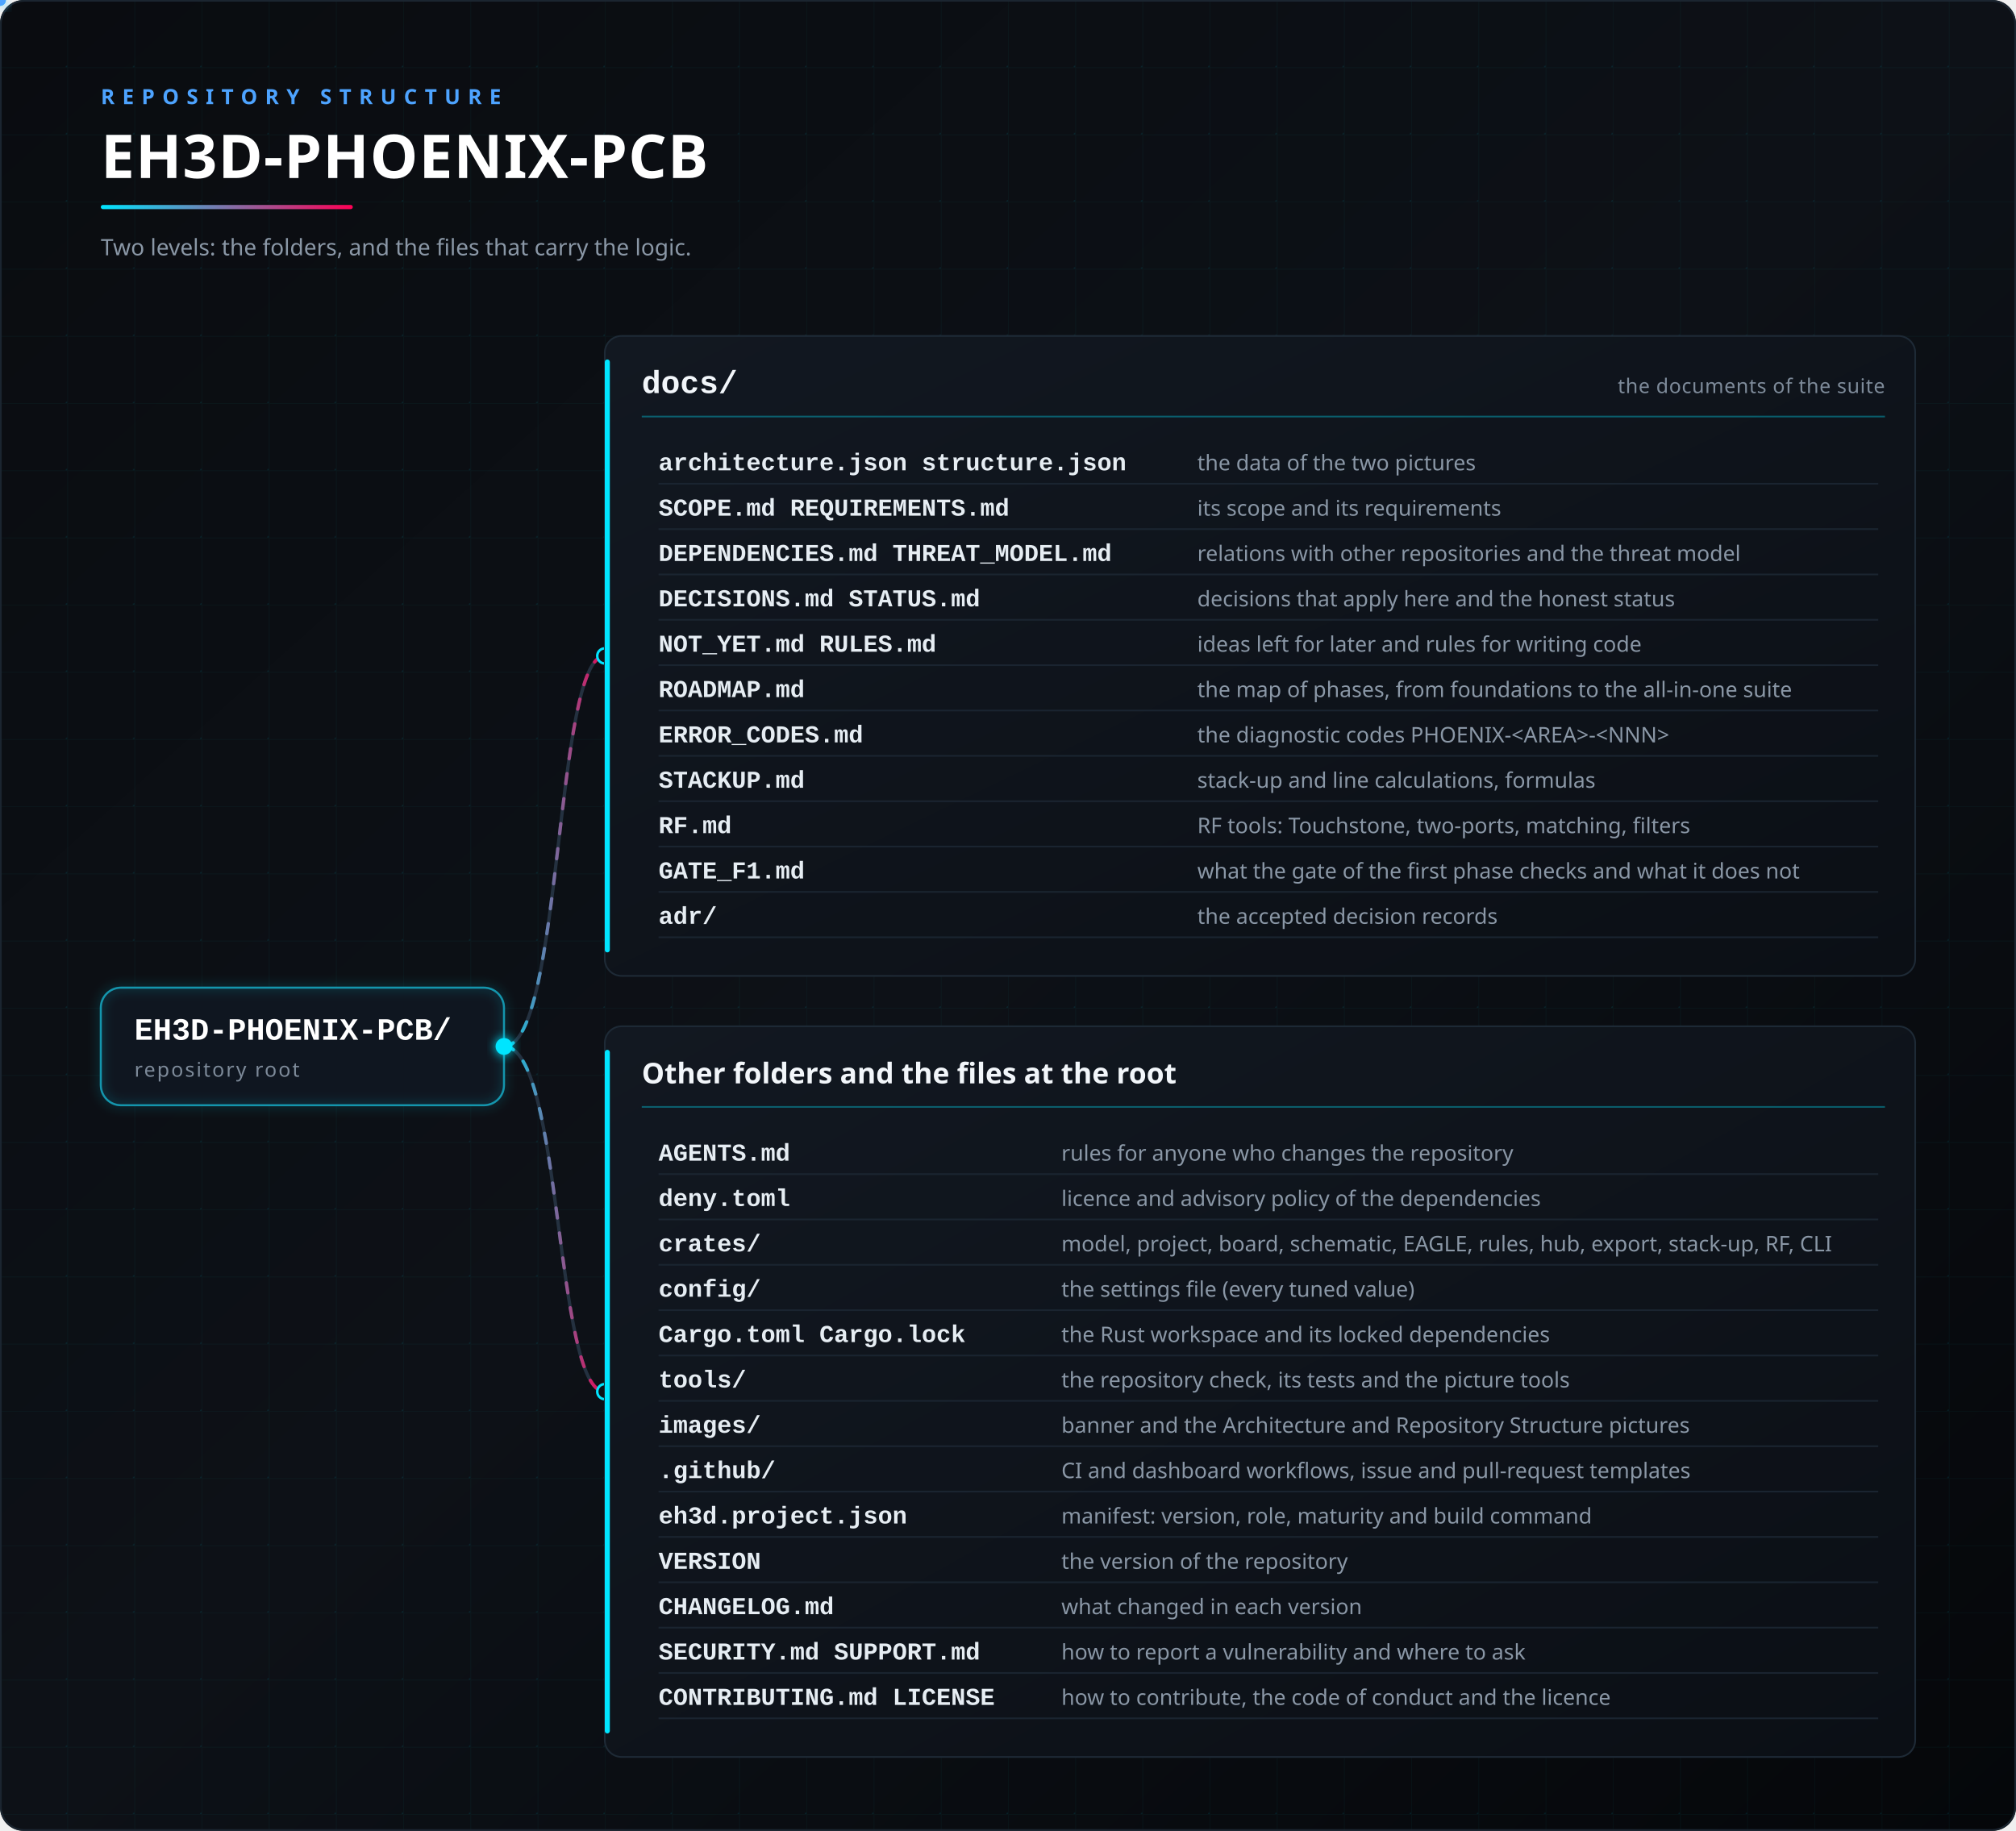
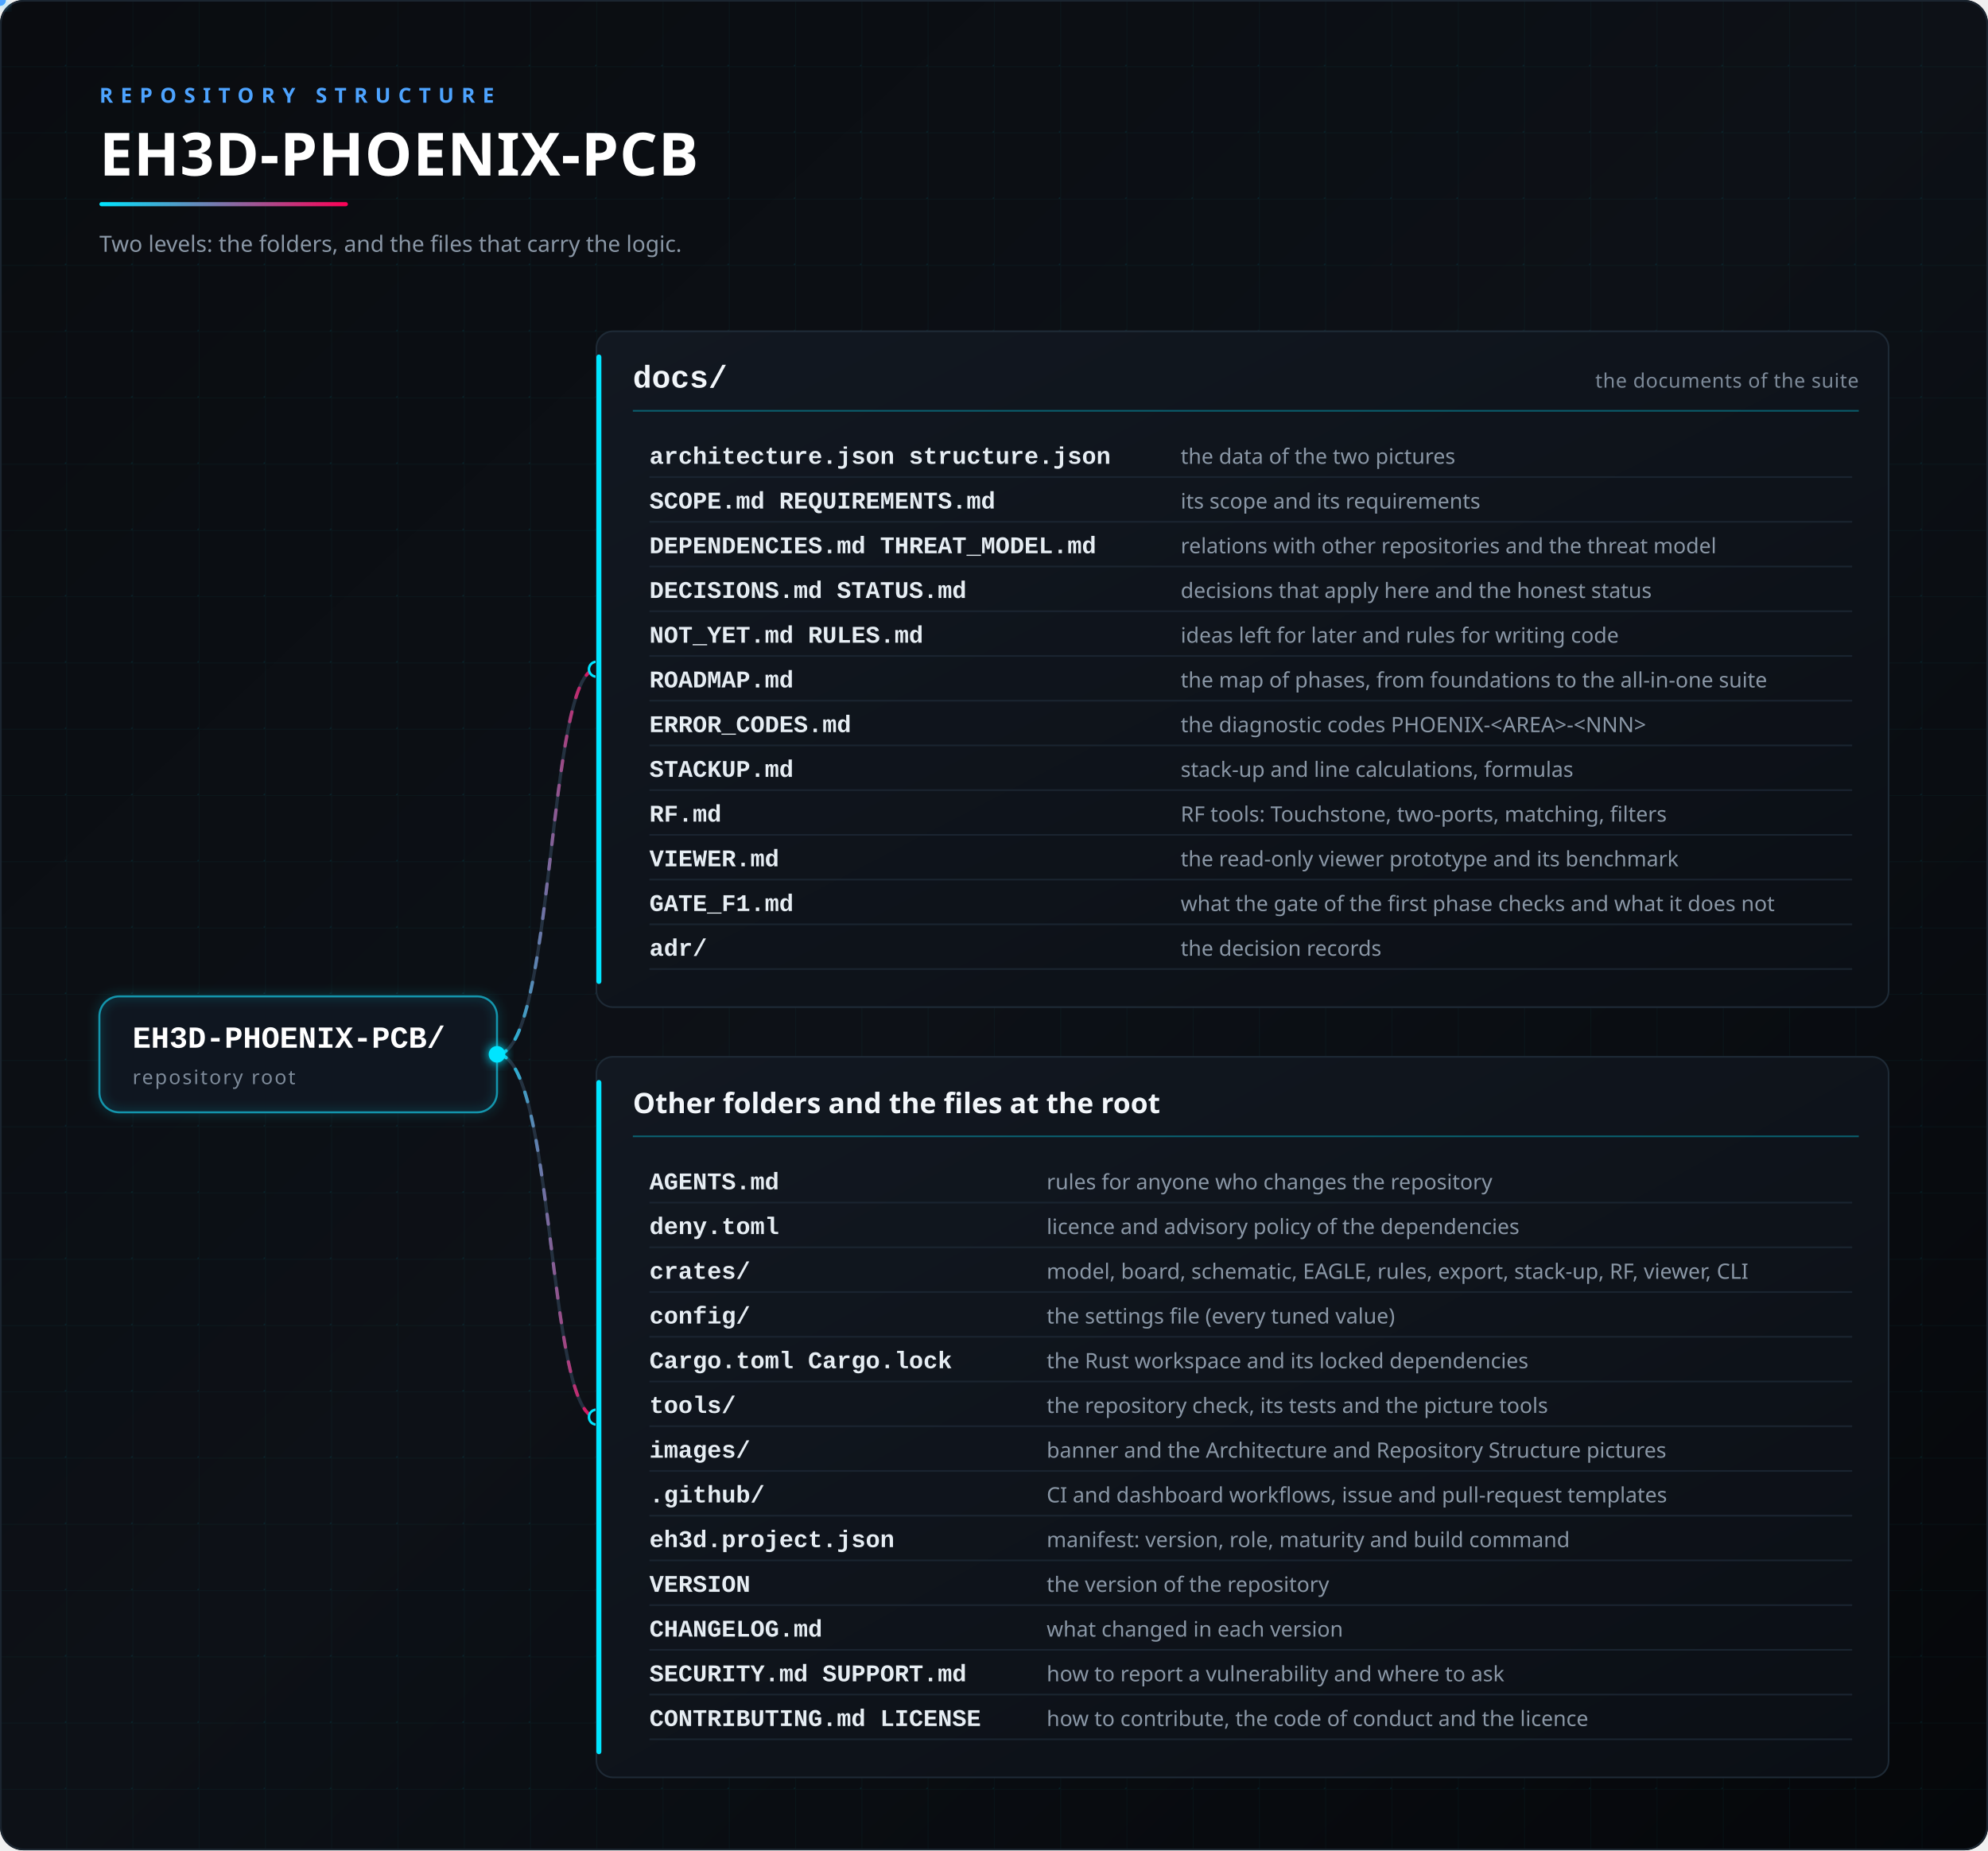
- <svg xmlns="http://www.w3.org/2000/svg" viewBox="0 0 1200 1090" width="100%" role="img" aria-labelledby="t d">
+ <svg xmlns="http://www.w3.org/2000/svg" viewBox="0 0 1200 1117" width="100%" role="img" aria-labelledby="t d">
  <defs>
    <linearGradient id="bg" x1="0" y1="0" x2="1" y2="1">
      <stop offset="0" stop-color="#0A0C10" />
      <stop offset="0.5" stop-color="#0D1117" />
      <stop offset="1" stop-color="#05070A" />
    </linearGradient>
    <linearGradient id="card" x1="0" y1="0" x2="1" y2="1">
      <stop offset="0" stop-color="#121821" />
      <stop offset="1" stop-color="#0B0F15" />
    </linearGradient>
    <linearGradient id="line" x1="0" y1="0" x2="1" y2="0">
      <stop offset="0" stop-color="#00E5FF" />
      <stop offset="1" stop-color="#FF0055" />
    </linearGradient>
    <filter id="glow" x="-50%" y="-50%" width="200%" height="200%">
      <feGaussianBlur stdDeviation="3" result="b" />
      <feMerge>
        <feMergeNode in="b" />
        <feMergeNode in="SourceGraphic" />
      </feMerge>
    </filter>
    <pattern id="grid" width="40" height="40" patternUnits="userSpaceOnUse">
      <path d="M40 0H0V40" fill="none" stroke="#00E5FF" stroke-opacity="0.035" />
      <circle cx="40" cy="40" r="1" fill="#00E5FF" fill-opacity="0.09" />
    </pattern>
  </defs>
-   <rect width="1200" height="1090" rx="14" fill="url(#bg)" />
-   <rect width="1200" height="1090" rx="14" fill="url(#grid)" />
-   <rect x="0.5" y="0.5" width="1199" height="1089" rx="14" fill="none" stroke="#1B2530" />
+   <rect width="1200" height="1117" rx="14" fill="url(#bg)" />
+   <rect width="1200" height="1117" rx="14" fill="url(#grid)" />
+   <rect x="0.5" y="0.5" width="1199" height="1116" rx="14" fill="none" stroke="#1B2530" />
  <text x="60" y="62" font-family="'Segoe UI','Noto Sans','Noto Sans CJK SC','Microsoft YaHei','Yu Gothic','Helvetica Neue',Helvetica,Arial,sans-serif" font-size="12.5" font-weight="600" fill="#4DA3FF" text-anchor="start" letter-spacing="4.5">REPOSITORY STRUCTURE</text>
  <text x="60" y="106" font-family="'Segoe UI','Noto Sans','Noto Sans CJK SC','Microsoft YaHei','Yu Gothic','Helvetica Neue',Helvetica,Arial,sans-serif" font-size="36" font-weight="700" fill="#FFFFFF" text-anchor="start" letter-spacing="0.5">EH3D-PHOENIX-PCB</text>
  <rect x="60" y="122" width="150" height="2.5" rx="1.25" fill="url(#line)">
    <animate attributeName="width" values="40;150;150" keyTimes="0;0.4;1" dur="3s" repeatCount="indefinite" />
  </rect>
  <text x="60" y="152" font-family="'Segoe UI','Noto Sans','Noto Sans CJK SC','Microsoft YaHei','Yu Gothic','Helvetica Neue',Helvetica,Arial,sans-serif" font-size="13.5" font-weight="400" fill="#8A97A6" text-anchor="start">Two levels: the folders, and the files that carry the logic.</text>
-   <path id="c0" d="M300,623 C335,623 330,390.5 360,390.5" fill="none" stroke="#243140" stroke-width="2" />
-   <path d="M300,623 C335,623 330,390.5 360,390.5" fill="none" stroke="url(#line)" stroke-width="2" stroke-linecap="round" stroke-dasharray="6 9" opacity="0.9">
+   <path id="c0" d="M300,636.5 C335,636.5 330,404 360,404" fill="none" stroke="#243140" stroke-width="2" />
+   <path d="M300,636.5 C335,636.5 330,404 360,404" fill="none" stroke="url(#line)" stroke-width="2" stroke-linecap="round" stroke-dasharray="6 9" opacity="0.9">
    <animate attributeName="stroke-dashoffset" from="0" to="-30" dur="1.6s" repeatCount="indefinite" />
  </path>
-   <circle cx="360" cy="390.5" r="4.5" fill="#0D1117" stroke="#00E5FF" stroke-width="1.5" />
-   <path id="c1" d="M300,623 C335,623 330,828.5 360,828.5" fill="none" stroke="#243140" stroke-width="2" />
-   <path d="M300,623 C335,623 330,828.5 360,828.5" fill="none" stroke="url(#line)" stroke-width="2" stroke-linecap="round" stroke-dasharray="6 9" opacity="0.9">
+   <circle cx="360" cy="404" r="4.5" fill="#0D1117" stroke="#00E5FF" stroke-width="1.5" />
+   <path id="c1" d="M300,636.5 C335,636.5 330,855.5 360,855.5" fill="none" stroke="#243140" stroke-width="2" />
+   <path d="M300,636.5 C335,636.5 330,855.5 360,855.5" fill="none" stroke="url(#line)" stroke-width="2" stroke-linecap="round" stroke-dasharray="6 9" opacity="0.9">
    <animate attributeName="stroke-dashoffset" from="0" to="-30" dur="1.6s" repeatCount="indefinite" />
  </path>
-   <circle cx="360" cy="828.5" r="4.5" fill="#0D1117" stroke="#00E5FF" stroke-width="1.5" />
+   <circle cx="360" cy="855.5" r="4.5" fill="#0D1117" stroke="#00E5FF" stroke-width="1.5" />
  <circle r="3.5" fill="#00E5FF" filter="url(#glow)">
    <animateMotion dur="3.4s" repeatCount="indefinite">
      <mpath href="#c0" />
    </animateMotion>
  </circle>
  <circle r="3.5" fill="#4DA3FF" filter="url(#glow)">
    <animateMotion dur="4.2s" repeatCount="indefinite">
      <mpath href="#c1" />
    </animateMotion>
  </circle>
-   <rect x="60" y="588" width="240" height="70" rx="12" fill="#0F1620" stroke="#2A3A4C" stroke-width="1.2" />
-   <rect x="60" y="588" width="240" height="70" rx="12" fill="none" stroke="#00E5FF" stroke-opacity="0.5" stroke-width="1.2" filter="url(#glow)">
+   <rect x="60" y="601.5" width="240" height="70" rx="12" fill="#0F1620" stroke="#2A3A4C" stroke-width="1.2" />
+   <rect x="60" y="601.5" width="240" height="70" rx="12" fill="none" stroke="#00E5FF" stroke-opacity="0.5" stroke-width="1.2" filter="url(#glow)">
    <animate attributeName="stroke-opacity" values="0.15;0.6;0.15" dur="3.6s" repeatCount="indefinite" />
  </rect>
-   <text x="80" y="619" font-family="'JetBrains Mono','Cascadia Code','SFMono-Regular',Consolas,'Liberation Mono',monospace" font-size="18.5" font-weight="700" fill="#FFFFFF" text-anchor="start">EH3D-PHOENIX-PCB/</text>
-   <text x="80" y="641" font-family="'Segoe UI','Noto Sans','Noto Sans CJK SC','Microsoft YaHei','Yu Gothic','Helvetica Neue',Helvetica,Arial,sans-serif" font-size="12" font-weight="400" fill="#7D8A99" text-anchor="start" letter-spacing="1">repository root</text>
-   <circle cx="300" cy="623" r="5" fill="#00E5FF" filter="url(#glow)" />
-   <rect x="360" y="200" width="780" height="381" rx="10" fill="url(#card)" stroke="#1E2A36" stroke-width="1" />
-   <rect x="360" y="214" width="3" height="353" rx="1.5" fill="#00E5FF">
+   <text x="80" y="632.5" font-family="'JetBrains Mono','Cascadia Code','SFMono-Regular',Consolas,'Liberation Mono',monospace" font-size="18.5" font-weight="700" fill="#FFFFFF" text-anchor="start">EH3D-PHOENIX-PCB/</text>
+   <text x="80" y="654.5" font-family="'Segoe UI','Noto Sans','Noto Sans CJK SC','Microsoft YaHei','Yu Gothic','Helvetica Neue',Helvetica,Arial,sans-serif" font-size="12" font-weight="400" fill="#7D8A99" text-anchor="start" letter-spacing="1">repository root</text>
+   <circle cx="300" cy="636.5" r="5" fill="#00E5FF" filter="url(#glow)" />
+   <rect x="360" y="200" width="780" height="408" rx="10" fill="url(#card)" stroke="#1E2A36" stroke-width="1" />
+   <rect x="360" y="214" width="3" height="380" rx="1.5" fill="#00E5FF">
    <animate attributeName="opacity" values="0.55;1;0.55" dur="4s" begin="0s" repeatCount="indefinite" />
  </rect>
  <text x="382" y="234" font-family="'JetBrains Mono','Cascadia Code','SFMono-Regular',Consolas,'Liberation Mono',monospace" font-size="19" font-weight="700" fill="#F2F6FA" text-anchor="start">docs/</text>
  <text x="1122" y="234" font-family="'Segoe UI','Noto Sans','Noto Sans CJK SC','Microsoft YaHei','Yu Gothic','Helvetica Neue',Helvetica,Arial,sans-serif" font-size="12" font-weight="400" fill="#7D8A99" text-anchor="end" letter-spacing="0.3">the documents of the suite</text>
  <line x1="382" y1="248" x2="1122" y2="248" stroke="#00E5FF" stroke-opacity="0.35" stroke-width="1" />
  <text x="392" y="280" font-family="'JetBrains Mono','Cascadia Code','SFMono-Regular',Consolas,'Liberation Mono',monospace" font-size="14.5" font-weight="600" fill="#E6EDF3" text-anchor="start">architecture.json  structure.json</text>
  <text x="712.67" y="280" font-family="'Segoe UI','Noto Sans','Noto Sans CJK SC','Microsoft YaHei','Yu Gothic','Helvetica Neue',Helvetica,Arial,sans-serif" font-size="12.8" font-weight="400" fill="#8A97A6" text-anchor="start">the data of the two pictures</text>
  <line x1="392" y1="288" x2="1118" y2="288" stroke="#1A2430" stroke-width="1" />
  <text x="392" y="307" font-family="'JetBrains Mono','Cascadia Code','SFMono-Regular',Consolas,'Liberation Mono',monospace" font-size="14.5" font-weight="600" fill="#E6EDF3" text-anchor="start">SCOPE.md  REQUIREMENTS.md</text>
  <text x="712.67" y="307" font-family="'Segoe UI','Noto Sans','Noto Sans CJK SC','Microsoft YaHei','Yu Gothic','Helvetica Neue',Helvetica,Arial,sans-serif" font-size="12.8" font-weight="400" fill="#8A97A6" text-anchor="start">its scope and its requirements</text>
  <line x1="392" y1="315" x2="1118" y2="315" stroke="#1A2430" stroke-width="1" />
  <text x="392" y="334" font-family="'JetBrains Mono','Cascadia Code','SFMono-Regular',Consolas,'Liberation Mono',monospace" font-size="14.5" font-weight="600" fill="#E6EDF3" text-anchor="start">DEPENDENCIES.md  THREAT_MODEL.md</text>
  <text x="712.67" y="334" font-family="'Segoe UI','Noto Sans','Noto Sans CJK SC','Microsoft YaHei','Yu Gothic','Helvetica Neue',Helvetica,Arial,sans-serif" font-size="12.8" font-weight="400" fill="#8A97A6" text-anchor="start">relations with other repositories and the threat model</text>
  <line x1="392" y1="342" x2="1118" y2="342" stroke="#1A2430" stroke-width="1" />
  <text x="392" y="361" font-family="'JetBrains Mono','Cascadia Code','SFMono-Regular',Consolas,'Liberation Mono',monospace" font-size="14.5" font-weight="600" fill="#E6EDF3" text-anchor="start">DECISIONS.md  STATUS.md</text>
  <text x="712.67" y="361" font-family="'Segoe UI','Noto Sans','Noto Sans CJK SC','Microsoft YaHei','Yu Gothic','Helvetica Neue',Helvetica,Arial,sans-serif" font-size="12.8" font-weight="400" fill="#8A97A6" text-anchor="start">decisions that apply here and the honest status</text>
  <line x1="392" y1="369" x2="1118" y2="369" stroke="#1A2430" stroke-width="1" />
  <text x="392" y="388" font-family="'JetBrains Mono','Cascadia Code','SFMono-Regular',Consolas,'Liberation Mono',monospace" font-size="14.5" font-weight="600" fill="#E6EDF3" text-anchor="start">NOT_YET.md  RULES.md</text>
  <text x="712.67" y="388" font-family="'Segoe UI','Noto Sans','Noto Sans CJK SC','Microsoft YaHei','Yu Gothic','Helvetica Neue',Helvetica,Arial,sans-serif" font-size="12.8" font-weight="400" fill="#8A97A6" text-anchor="start">ideas left for later and rules for writing code</text>
  <line x1="392" y1="396" x2="1118" y2="396" stroke="#1A2430" stroke-width="1" />
  <text x="392" y="415" font-family="'JetBrains Mono','Cascadia Code','SFMono-Regular',Consolas,'Liberation Mono',monospace" font-size="14.5" font-weight="600" fill="#E6EDF3" text-anchor="start">ROADMAP.md</text>
  <text x="712.67" y="415" font-family="'Segoe UI','Noto Sans','Noto Sans CJK SC','Microsoft YaHei','Yu Gothic','Helvetica Neue',Helvetica,Arial,sans-serif" font-size="12.8" font-weight="400" fill="#8A97A6" text-anchor="start">the map of phases, from foundations to the all-in-one suite</text>
  <line x1="392" y1="423" x2="1118" y2="423" stroke="#1A2430" stroke-width="1" />
  <text x="392" y="442" font-family="'JetBrains Mono','Cascadia Code','SFMono-Regular',Consolas,'Liberation Mono',monospace" font-size="14.5" font-weight="600" fill="#E6EDF3" text-anchor="start">ERROR_CODES.md</text>
  <text x="712.67" y="442" font-family="'Segoe UI','Noto Sans','Noto Sans CJK SC','Microsoft YaHei','Yu Gothic','Helvetica Neue',Helvetica,Arial,sans-serif" font-size="12.8" font-weight="400" fill="#8A97A6" text-anchor="start">the diagnostic codes PHOENIX-&lt;AREA&gt;-&lt;NNN&gt;</text>
  <line x1="392" y1="450" x2="1118" y2="450" stroke="#1A2430" stroke-width="1" />
  <text x="392" y="469" font-family="'JetBrains Mono','Cascadia Code','SFMono-Regular',Consolas,'Liberation Mono',monospace" font-size="14.5" font-weight="600" fill="#E6EDF3" text-anchor="start">STACKUP.md</text>
  <text x="712.67" y="469" font-family="'Segoe UI','Noto Sans','Noto Sans CJK SC','Microsoft YaHei','Yu Gothic','Helvetica Neue',Helvetica,Arial,sans-serif" font-size="12.8" font-weight="400" fill="#8A97A6" text-anchor="start">stack-up and line calculations, formulas</text>
  <line x1="392" y1="477" x2="1118" y2="477" stroke="#1A2430" stroke-width="1" />
  <text x="392" y="496" font-family="'JetBrains Mono','Cascadia Code','SFMono-Regular',Consolas,'Liberation Mono',monospace" font-size="14.5" font-weight="600" fill="#E6EDF3" text-anchor="start">RF.md</text>
  <text x="712.67" y="496" font-family="'Segoe UI','Noto Sans','Noto Sans CJK SC','Microsoft YaHei','Yu Gothic','Helvetica Neue',Helvetica,Arial,sans-serif" font-size="12.8" font-weight="400" fill="#8A97A6" text-anchor="start">RF tools: Touchstone, two-ports, matching, filters</text>
  <line x1="392" y1="504" x2="1118" y2="504" stroke="#1A2430" stroke-width="1" />
-   <text x="392" y="523" font-family="'JetBrains Mono','Cascadia Code','SFMono-Regular',Consolas,'Liberation Mono',monospace" font-size="14.5" font-weight="600" fill="#E6EDF3" text-anchor="start">GATE_F1.md</text>
-   <text x="712.67" y="523" font-family="'Segoe UI','Noto Sans','Noto Sans CJK SC','Microsoft YaHei','Yu Gothic','Helvetica Neue',Helvetica,Arial,sans-serif" font-size="12.8" font-weight="400" fill="#8A97A6" text-anchor="start">what the gate of the first phase checks and what it does not</text>
+   <text x="392" y="523" font-family="'JetBrains Mono','Cascadia Code','SFMono-Regular',Consolas,'Liberation Mono',monospace" font-size="14.5" font-weight="600" fill="#E6EDF3" text-anchor="start">VIEWER.md</text>
+   <text x="712.67" y="523" font-family="'Segoe UI','Noto Sans','Noto Sans CJK SC','Microsoft YaHei','Yu Gothic','Helvetica Neue',Helvetica,Arial,sans-serif" font-size="12.8" font-weight="400" fill="#8A97A6" text-anchor="start">the read-only viewer prototype and its benchmark</text>
  <line x1="392" y1="531" x2="1118" y2="531" stroke="#1A2430" stroke-width="1" />
-   <text x="392" y="550" font-family="'JetBrains Mono','Cascadia Code','SFMono-Regular',Consolas,'Liberation Mono',monospace" font-size="14.5" font-weight="600" fill="#E6EDF3" text-anchor="start">adr/</text>
-   <text x="712.67" y="550" font-family="'Segoe UI','Noto Sans','Noto Sans CJK SC','Microsoft YaHei','Yu Gothic','Helvetica Neue',Helvetica,Arial,sans-serif" font-size="12.8" font-weight="400" fill="#8A97A6" text-anchor="start">the accepted decision records</text>
+   <text x="392" y="550" font-family="'JetBrains Mono','Cascadia Code','SFMono-Regular',Consolas,'Liberation Mono',monospace" font-size="14.5" font-weight="600" fill="#E6EDF3" text-anchor="start">GATE_F1.md</text>
+   <text x="712.67" y="550" font-family="'Segoe UI','Noto Sans','Noto Sans CJK SC','Microsoft YaHei','Yu Gothic','Helvetica Neue',Helvetica,Arial,sans-serif" font-size="12.8" font-weight="400" fill="#8A97A6" text-anchor="start">what the gate of the first phase checks and what it does not</text>
  <line x1="392" y1="558" x2="1118" y2="558" stroke="#1A2430" stroke-width="1" />
-   <rect x="360" y="611" width="780" height="435" rx="10" fill="url(#card)" stroke="#1E2A36" stroke-width="1" />
-   <rect x="360" y="625" width="3" height="407" rx="1.5" fill="#00E5FF">
+   <text x="392" y="577" font-family="'JetBrains Mono','Cascadia Code','SFMono-Regular',Consolas,'Liberation Mono',monospace" font-size="14.5" font-weight="600" fill="#E6EDF3" text-anchor="start">adr/</text>
+   <text x="712.67" y="577" font-family="'Segoe UI','Noto Sans','Noto Sans CJK SC','Microsoft YaHei','Yu Gothic','Helvetica Neue',Helvetica,Arial,sans-serif" font-size="12.8" font-weight="400" fill="#8A97A6" text-anchor="start">the decision records</text>
+   <line x1="392" y1="585" x2="1118" y2="585" stroke="#1A2430" stroke-width="1" />
+   <rect x="360" y="638" width="780" height="435" rx="10" fill="url(#card)" stroke="#1E2A36" stroke-width="1" />
+   <rect x="360" y="652" width="3" height="407" rx="1.5" fill="#00E5FF">
    <animate attributeName="opacity" values="0.55;1;0.55" dur="4s" begin="0.6s" repeatCount="indefinite" />
  </rect>
-   <text x="382" y="645" font-family="'Segoe UI','Noto Sans','Noto Sans CJK SC','Microsoft YaHei','Yu Gothic','Helvetica Neue',Helvetica,Arial,sans-serif" font-size="17" font-weight="700" fill="#F2F6FA" text-anchor="start">Other folders and the files at the root</text>
-   <line x1="382" y1="659" x2="1122" y2="659" stroke="#00E5FF" stroke-opacity="0.35" stroke-width="1" />
-   <text x="392" y="691" font-family="'JetBrains Mono','Cascadia Code','SFMono-Regular',Consolas,'Liberation Mono',monospace" font-size="14.5" font-weight="600" fill="#E6EDF3" text-anchor="start">AGENTS.md</text>
-   <text x="631.76" y="691" font-family="'Segoe UI','Noto Sans','Noto Sans CJK SC','Microsoft YaHei','Yu Gothic','Helvetica Neue',Helvetica,Arial,sans-serif" font-size="12.8" font-weight="400" fill="#8A97A6" text-anchor="start">rules for anyone who changes the repository</text>
-   <line x1="392" y1="699" x2="1118" y2="699" stroke="#1A2430" stroke-width="1" />
-   <text x="392" y="718" font-family="'JetBrains Mono','Cascadia Code','SFMono-Regular',Consolas,'Liberation Mono',monospace" font-size="14.5" font-weight="600" fill="#E6EDF3" text-anchor="start">deny.toml</text>
-   <text x="631.76" y="718" font-family="'Segoe UI','Noto Sans','Noto Sans CJK SC','Microsoft YaHei','Yu Gothic','Helvetica Neue',Helvetica,Arial,sans-serif" font-size="12.8" font-weight="400" fill="#8A97A6" text-anchor="start">licence and advisory policy of the dependencies</text>
+   <text x="382" y="672" font-family="'Segoe UI','Noto Sans','Noto Sans CJK SC','Microsoft YaHei','Yu Gothic','Helvetica Neue',Helvetica,Arial,sans-serif" font-size="17" font-weight="700" fill="#F2F6FA" text-anchor="start">Other folders and the files at the root</text>
+   <line x1="382" y1="686" x2="1122" y2="686" stroke="#00E5FF" stroke-opacity="0.35" stroke-width="1" />
+   <text x="392" y="718" font-family="'JetBrains Mono','Cascadia Code','SFMono-Regular',Consolas,'Liberation Mono',monospace" font-size="14.5" font-weight="600" fill="#E6EDF3" text-anchor="start">AGENTS.md</text>
+   <text x="631.76" y="718" font-family="'Segoe UI','Noto Sans','Noto Sans CJK SC','Microsoft YaHei','Yu Gothic','Helvetica Neue',Helvetica,Arial,sans-serif" font-size="12.8" font-weight="400" fill="#8A97A6" text-anchor="start">rules for anyone who changes the repository</text>
  <line x1="392" y1="726" x2="1118" y2="726" stroke="#1A2430" stroke-width="1" />
-   <text x="392" y="745" font-family="'JetBrains Mono','Cascadia Code','SFMono-Regular',Consolas,'Liberation Mono',monospace" font-size="14.5" font-weight="600" fill="#E6EDF3" text-anchor="start">crates/</text>
-   <text x="631.76" y="745" font-family="'Segoe UI','Noto Sans','Noto Sans CJK SC','Microsoft YaHei','Yu Gothic','Helvetica Neue',Helvetica,Arial,sans-serif" font-size="12.8" font-weight="400" fill="#8A97A6" text-anchor="start">model, project, board, schematic, EAGLE, rules, hub, export, stack-up, RF, CLI</text>
+   <text x="392" y="745" font-family="'JetBrains Mono','Cascadia Code','SFMono-Regular',Consolas,'Liberation Mono',monospace" font-size="14.5" font-weight="600" fill="#E6EDF3" text-anchor="start">deny.toml</text>
+   <text x="631.76" y="745" font-family="'Segoe UI','Noto Sans','Noto Sans CJK SC','Microsoft YaHei','Yu Gothic','Helvetica Neue',Helvetica,Arial,sans-serif" font-size="12.8" font-weight="400" fill="#8A97A6" text-anchor="start">licence and advisory policy of the dependencies</text>
  <line x1="392" y1="753" x2="1118" y2="753" stroke="#1A2430" stroke-width="1" />
-   <text x="392" y="772" font-family="'JetBrains Mono','Cascadia Code','SFMono-Regular',Consolas,'Liberation Mono',monospace" font-size="14.5" font-weight="600" fill="#E6EDF3" text-anchor="start">config/</text>
-   <text x="631.76" y="772" font-family="'Segoe UI','Noto Sans','Noto Sans CJK SC','Microsoft YaHei','Yu Gothic','Helvetica Neue',Helvetica,Arial,sans-serif" font-size="12.8" font-weight="400" fill="#8A97A6" text-anchor="start">the settings file (every tuned value)</text>
+   <text x="392" y="772" font-family="'JetBrains Mono','Cascadia Code','SFMono-Regular',Consolas,'Liberation Mono',monospace" font-size="14.5" font-weight="600" fill="#E6EDF3" text-anchor="start">crates/</text>
+   <text x="631.76" y="772" font-family="'Segoe UI','Noto Sans','Noto Sans CJK SC','Microsoft YaHei','Yu Gothic','Helvetica Neue',Helvetica,Arial,sans-serif" font-size="12.8" font-weight="400" fill="#8A97A6" text-anchor="start">model, board, schematic, EAGLE, rules, export, stack-up, RF, viewer, CLI</text>
  <line x1="392" y1="780" x2="1118" y2="780" stroke="#1A2430" stroke-width="1" />
-   <text x="392" y="799" font-family="'JetBrains Mono','Cascadia Code','SFMono-Regular',Consolas,'Liberation Mono',monospace" font-size="14.5" font-weight="600" fill="#E6EDF3" text-anchor="start">Cargo.toml  Cargo.lock</text>
-   <text x="631.76" y="799" font-family="'Segoe UI','Noto Sans','Noto Sans CJK SC','Microsoft YaHei','Yu Gothic','Helvetica Neue',Helvetica,Arial,sans-serif" font-size="12.8" font-weight="400" fill="#8A97A6" text-anchor="start">the Rust workspace and its locked dependencies</text>
+   <text x="392" y="799" font-family="'JetBrains Mono','Cascadia Code','SFMono-Regular',Consolas,'Liberation Mono',monospace" font-size="14.5" font-weight="600" fill="#E6EDF3" text-anchor="start">config/</text>
+   <text x="631.76" y="799" font-family="'Segoe UI','Noto Sans','Noto Sans CJK SC','Microsoft YaHei','Yu Gothic','Helvetica Neue',Helvetica,Arial,sans-serif" font-size="12.8" font-weight="400" fill="#8A97A6" text-anchor="start">the settings file (every tuned value)</text>
  <line x1="392" y1="807" x2="1118" y2="807" stroke="#1A2430" stroke-width="1" />
-   <text x="392" y="826" font-family="'JetBrains Mono','Cascadia Code','SFMono-Regular',Consolas,'Liberation Mono',monospace" font-size="14.5" font-weight="600" fill="#E6EDF3" text-anchor="start">tools/</text>
-   <text x="631.76" y="826" font-family="'Segoe UI','Noto Sans','Noto Sans CJK SC','Microsoft YaHei','Yu Gothic','Helvetica Neue',Helvetica,Arial,sans-serif" font-size="12.8" font-weight="400" fill="#8A97A6" text-anchor="start">the repository check, its tests and the picture tools</text>
+   <text x="392" y="826" font-family="'JetBrains Mono','Cascadia Code','SFMono-Regular',Consolas,'Liberation Mono',monospace" font-size="14.5" font-weight="600" fill="#E6EDF3" text-anchor="start">Cargo.toml  Cargo.lock</text>
+   <text x="631.76" y="826" font-family="'Segoe UI','Noto Sans','Noto Sans CJK SC','Microsoft YaHei','Yu Gothic','Helvetica Neue',Helvetica,Arial,sans-serif" font-size="12.8" font-weight="400" fill="#8A97A6" text-anchor="start">the Rust workspace and its locked dependencies</text>
  <line x1="392" y1="834" x2="1118" y2="834" stroke="#1A2430" stroke-width="1" />
-   <text x="392" y="853" font-family="'JetBrains Mono','Cascadia Code','SFMono-Regular',Consolas,'Liberation Mono',monospace" font-size="14.5" font-weight="600" fill="#E6EDF3" text-anchor="start">images/</text>
-   <text x="631.76" y="853" font-family="'Segoe UI','Noto Sans','Noto Sans CJK SC','Microsoft YaHei','Yu Gothic','Helvetica Neue',Helvetica,Arial,sans-serif" font-size="12.8" font-weight="400" fill="#8A97A6" text-anchor="start">banner and the Architecture and Repository Structure pictures</text>
+   <text x="392" y="853" font-family="'JetBrains Mono','Cascadia Code','SFMono-Regular',Consolas,'Liberation Mono',monospace" font-size="14.5" font-weight="600" fill="#E6EDF3" text-anchor="start">tools/</text>
+   <text x="631.76" y="853" font-family="'Segoe UI','Noto Sans','Noto Sans CJK SC','Microsoft YaHei','Yu Gothic','Helvetica Neue',Helvetica,Arial,sans-serif" font-size="12.8" font-weight="400" fill="#8A97A6" text-anchor="start">the repository check, its tests and the picture tools</text>
  <line x1="392" y1="861" x2="1118" y2="861" stroke="#1A2430" stroke-width="1" />
-   <text x="392" y="880" font-family="'JetBrains Mono','Cascadia Code','SFMono-Regular',Consolas,'Liberation Mono',monospace" font-size="14.5" font-weight="600" fill="#E6EDF3" text-anchor="start">.github/</text>
-   <text x="631.76" y="880" font-family="'Segoe UI','Noto Sans','Noto Sans CJK SC','Microsoft YaHei','Yu Gothic','Helvetica Neue',Helvetica,Arial,sans-serif" font-size="12.8" font-weight="400" fill="#8A97A6" text-anchor="start">CI and dashboard workflows, issue and pull-request templates</text>
+   <text x="392" y="880" font-family="'JetBrains Mono','Cascadia Code','SFMono-Regular',Consolas,'Liberation Mono',monospace" font-size="14.5" font-weight="600" fill="#E6EDF3" text-anchor="start">images/</text>
+   <text x="631.76" y="880" font-family="'Segoe UI','Noto Sans','Noto Sans CJK SC','Microsoft YaHei','Yu Gothic','Helvetica Neue',Helvetica,Arial,sans-serif" font-size="12.8" font-weight="400" fill="#8A97A6" text-anchor="start">banner and the Architecture and Repository Structure pictures</text>
  <line x1="392" y1="888" x2="1118" y2="888" stroke="#1A2430" stroke-width="1" />
-   <text x="392" y="907" font-family="'JetBrains Mono','Cascadia Code','SFMono-Regular',Consolas,'Liberation Mono',monospace" font-size="14.5" font-weight="600" fill="#E6EDF3" text-anchor="start">eh3d.project.json</text>
-   <text x="631.76" y="907" font-family="'Segoe UI','Noto Sans','Noto Sans CJK SC','Microsoft YaHei','Yu Gothic','Helvetica Neue',Helvetica,Arial,sans-serif" font-size="12.8" font-weight="400" fill="#8A97A6" text-anchor="start">manifest: version, role, maturity and build command</text>
+   <text x="392" y="907" font-family="'JetBrains Mono','Cascadia Code','SFMono-Regular',Consolas,'Liberation Mono',monospace" font-size="14.5" font-weight="600" fill="#E6EDF3" text-anchor="start">.github/</text>
+   <text x="631.76" y="907" font-family="'Segoe UI','Noto Sans','Noto Sans CJK SC','Microsoft YaHei','Yu Gothic','Helvetica Neue',Helvetica,Arial,sans-serif" font-size="12.8" font-weight="400" fill="#8A97A6" text-anchor="start">CI and dashboard workflows, issue and pull-request templates</text>
  <line x1="392" y1="915" x2="1118" y2="915" stroke="#1A2430" stroke-width="1" />
-   <text x="392" y="934" font-family="'JetBrains Mono','Cascadia Code','SFMono-Regular',Consolas,'Liberation Mono',monospace" font-size="14.5" font-weight="600" fill="#E6EDF3" text-anchor="start">VERSION</text>
-   <text x="631.76" y="934" font-family="'Segoe UI','Noto Sans','Noto Sans CJK SC','Microsoft YaHei','Yu Gothic','Helvetica Neue',Helvetica,Arial,sans-serif" font-size="12.8" font-weight="400" fill="#8A97A6" text-anchor="start">the version of the repository</text>
+   <text x="392" y="934" font-family="'JetBrains Mono','Cascadia Code','SFMono-Regular',Consolas,'Liberation Mono',monospace" font-size="14.5" font-weight="600" fill="#E6EDF3" text-anchor="start">eh3d.project.json</text>
+   <text x="631.76" y="934" font-family="'Segoe UI','Noto Sans','Noto Sans CJK SC','Microsoft YaHei','Yu Gothic','Helvetica Neue',Helvetica,Arial,sans-serif" font-size="12.8" font-weight="400" fill="#8A97A6" text-anchor="start">manifest: version, role, maturity and build command</text>
  <line x1="392" y1="942" x2="1118" y2="942" stroke="#1A2430" stroke-width="1" />
-   <text x="392" y="961" font-family="'JetBrains Mono','Cascadia Code','SFMono-Regular',Consolas,'Liberation Mono',monospace" font-size="14.5" font-weight="600" fill="#E6EDF3" text-anchor="start">CHANGELOG.md</text>
-   <text x="631.76" y="961" font-family="'Segoe UI','Noto Sans','Noto Sans CJK SC','Microsoft YaHei','Yu Gothic','Helvetica Neue',Helvetica,Arial,sans-serif" font-size="12.8" font-weight="400" fill="#8A97A6" text-anchor="start">what changed in each version</text>
+   <text x="392" y="961" font-family="'JetBrains Mono','Cascadia Code','SFMono-Regular',Consolas,'Liberation Mono',monospace" font-size="14.5" font-weight="600" fill="#E6EDF3" text-anchor="start">VERSION</text>
+   <text x="631.76" y="961" font-family="'Segoe UI','Noto Sans','Noto Sans CJK SC','Microsoft YaHei','Yu Gothic','Helvetica Neue',Helvetica,Arial,sans-serif" font-size="12.8" font-weight="400" fill="#8A97A6" text-anchor="start">the version of the repository</text>
  <line x1="392" y1="969" x2="1118" y2="969" stroke="#1A2430" stroke-width="1" />
-   <text x="392" y="988" font-family="'JetBrains Mono','Cascadia Code','SFMono-Regular',Consolas,'Liberation Mono',monospace" font-size="14.5" font-weight="600" fill="#E6EDF3" text-anchor="start">SECURITY.md  SUPPORT.md</text>
-   <text x="631.76" y="988" font-family="'Segoe UI','Noto Sans','Noto Sans CJK SC','Microsoft YaHei','Yu Gothic','Helvetica Neue',Helvetica,Arial,sans-serif" font-size="12.8" font-weight="400" fill="#8A97A6" text-anchor="start">how to report a vulnerability and where to ask</text>
+   <text x="392" y="988" font-family="'JetBrains Mono','Cascadia Code','SFMono-Regular',Consolas,'Liberation Mono',monospace" font-size="14.5" font-weight="600" fill="#E6EDF3" text-anchor="start">CHANGELOG.md</text>
+   <text x="631.76" y="988" font-family="'Segoe UI','Noto Sans','Noto Sans CJK SC','Microsoft YaHei','Yu Gothic','Helvetica Neue',Helvetica,Arial,sans-serif" font-size="12.8" font-weight="400" fill="#8A97A6" text-anchor="start">what changed in each version</text>
  <line x1="392" y1="996" x2="1118" y2="996" stroke="#1A2430" stroke-width="1" />
-   <text x="392" y="1015" font-family="'JetBrains Mono','Cascadia Code','SFMono-Regular',Consolas,'Liberation Mono',monospace" font-size="14.5" font-weight="600" fill="#E6EDF3" text-anchor="start">CONTRIBUTING.md  LICENSE</text>
-   <text x="631.76" y="1015" font-family="'Segoe UI','Noto Sans','Noto Sans CJK SC','Microsoft YaHei','Yu Gothic','Helvetica Neue',Helvetica,Arial,sans-serif" font-size="12.8" font-weight="400" fill="#8A97A6" text-anchor="start">how to contribute, the code of conduct and the licence</text>
+   <text x="392" y="1015" font-family="'JetBrains Mono','Cascadia Code','SFMono-Regular',Consolas,'Liberation Mono',monospace" font-size="14.5" font-weight="600" fill="#E6EDF3" text-anchor="start">SECURITY.md  SUPPORT.md</text>
+   <text x="631.76" y="1015" font-family="'Segoe UI','Noto Sans','Noto Sans CJK SC','Microsoft YaHei','Yu Gothic','Helvetica Neue',Helvetica,Arial,sans-serif" font-size="12.8" font-weight="400" fill="#8A97A6" text-anchor="start">how to report a vulnerability and where to ask</text>
  <line x1="392" y1="1023" x2="1118" y2="1023" stroke="#1A2430" stroke-width="1" />
+   <text x="392" y="1042" font-family="'JetBrains Mono','Cascadia Code','SFMono-Regular',Consolas,'Liberation Mono',monospace" font-size="14.5" font-weight="600" fill="#E6EDF3" text-anchor="start">CONTRIBUTING.md  LICENSE</text>
+   <text x="631.76" y="1042" font-family="'Segoe UI','Noto Sans','Noto Sans CJK SC','Microsoft YaHei','Yu Gothic','Helvetica Neue',Helvetica,Arial,sans-serif" font-size="12.8" font-weight="400" fill="#8A97A6" text-anchor="start">how to contribute, the code of conduct and the licence</text>
+   <line x1="392" y1="1050" x2="1118" y2="1050" stroke="#1A2430" stroke-width="1" />
</svg>
